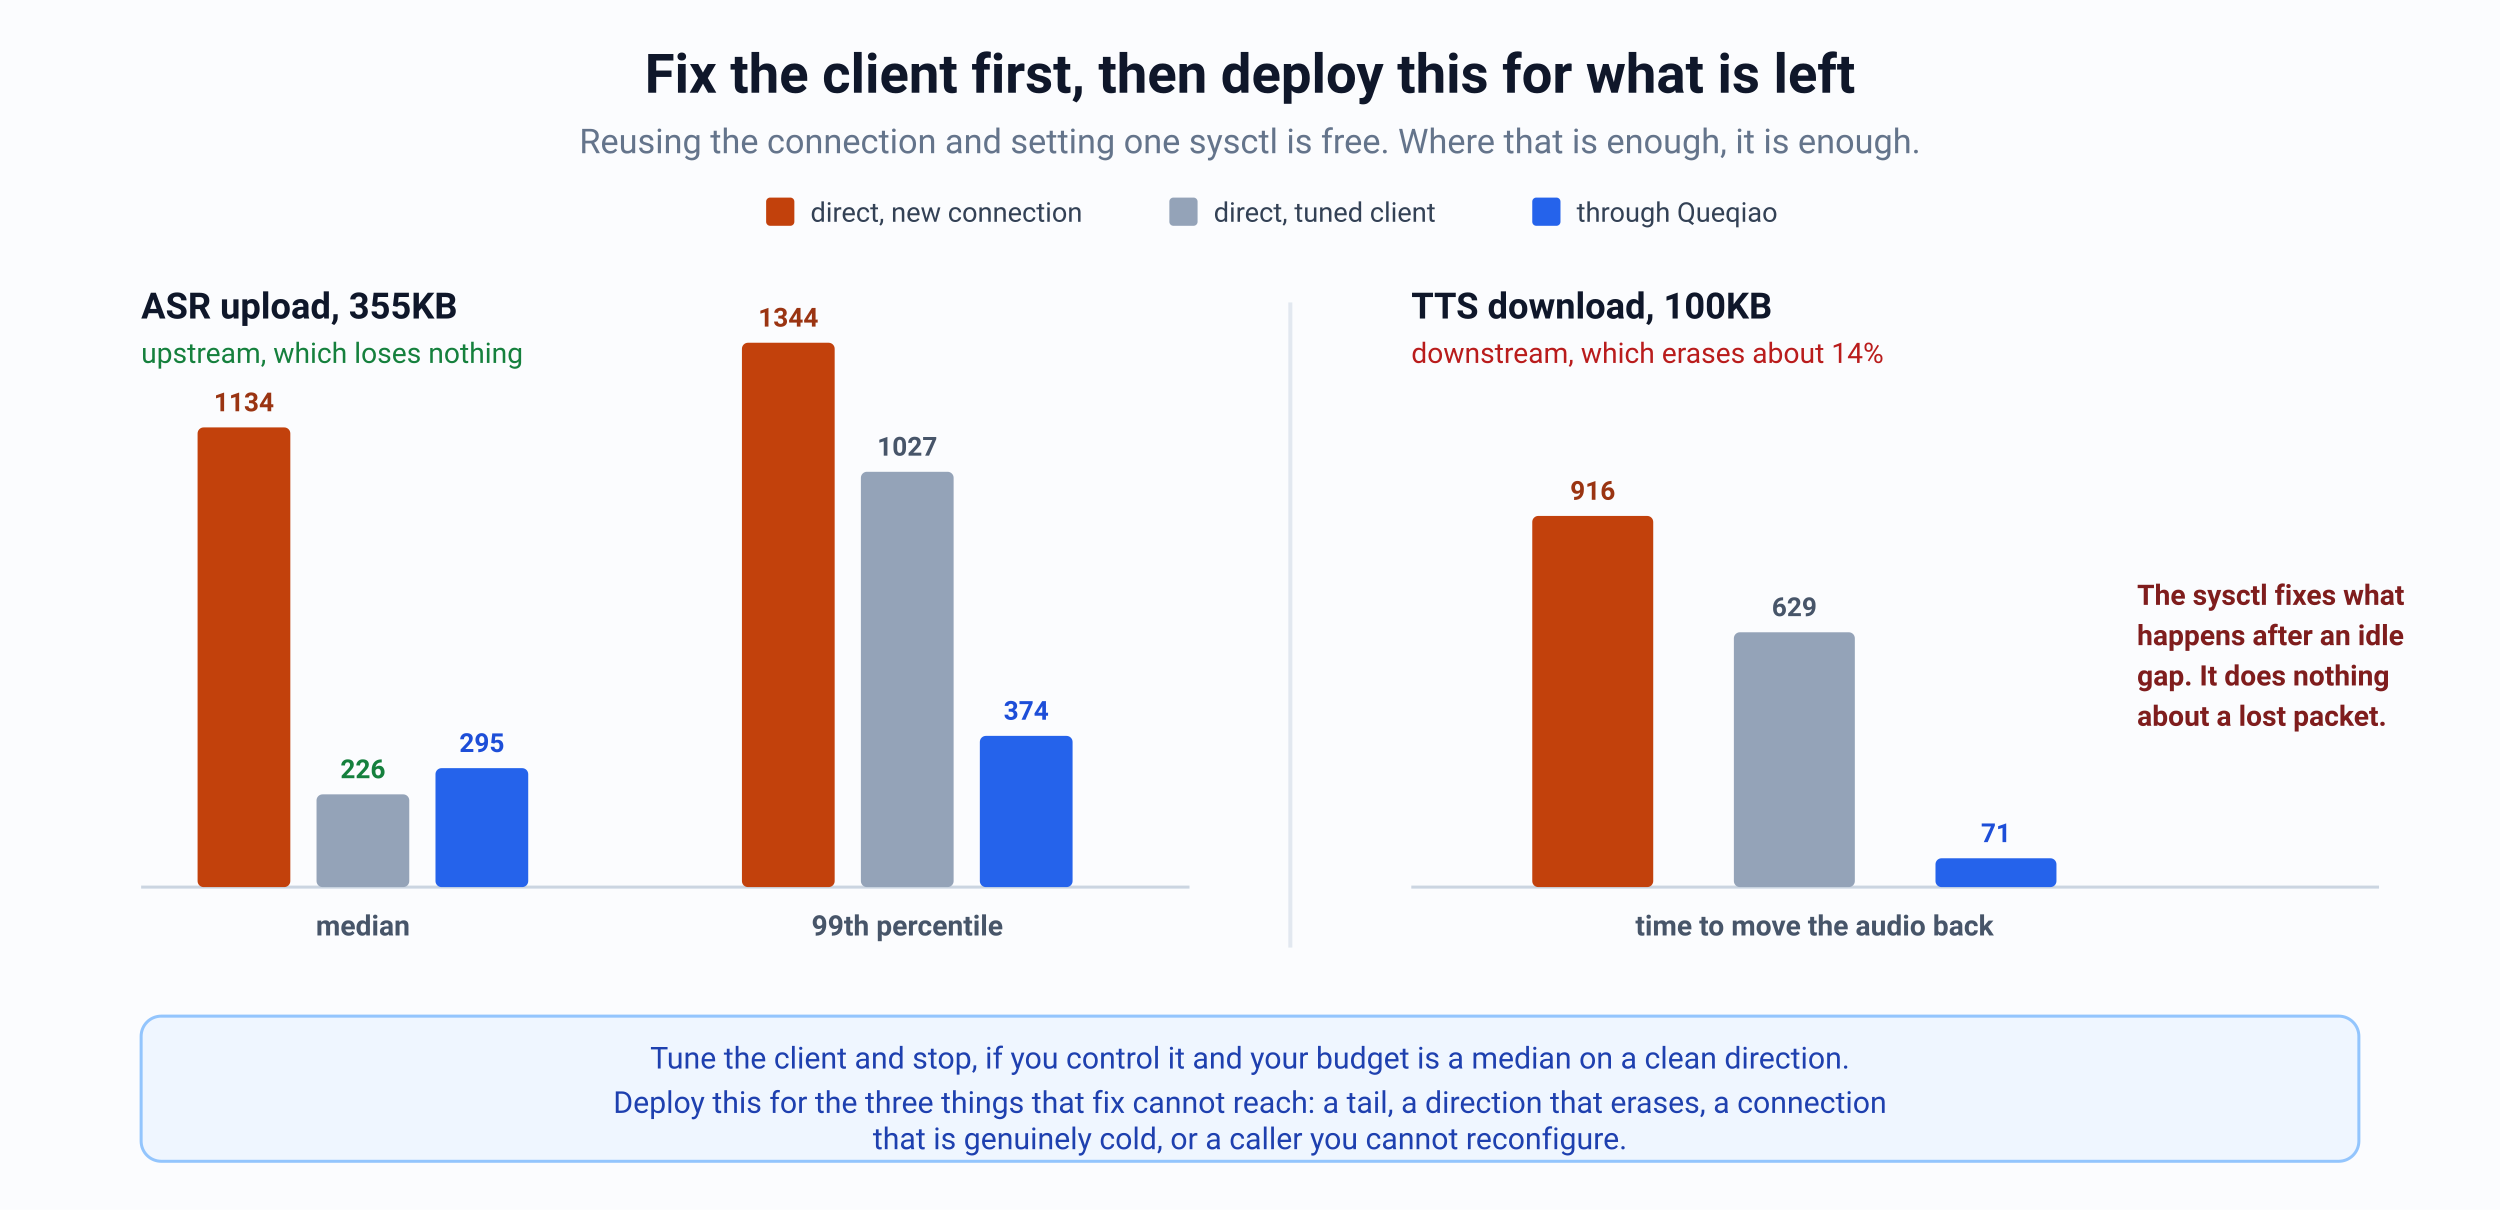
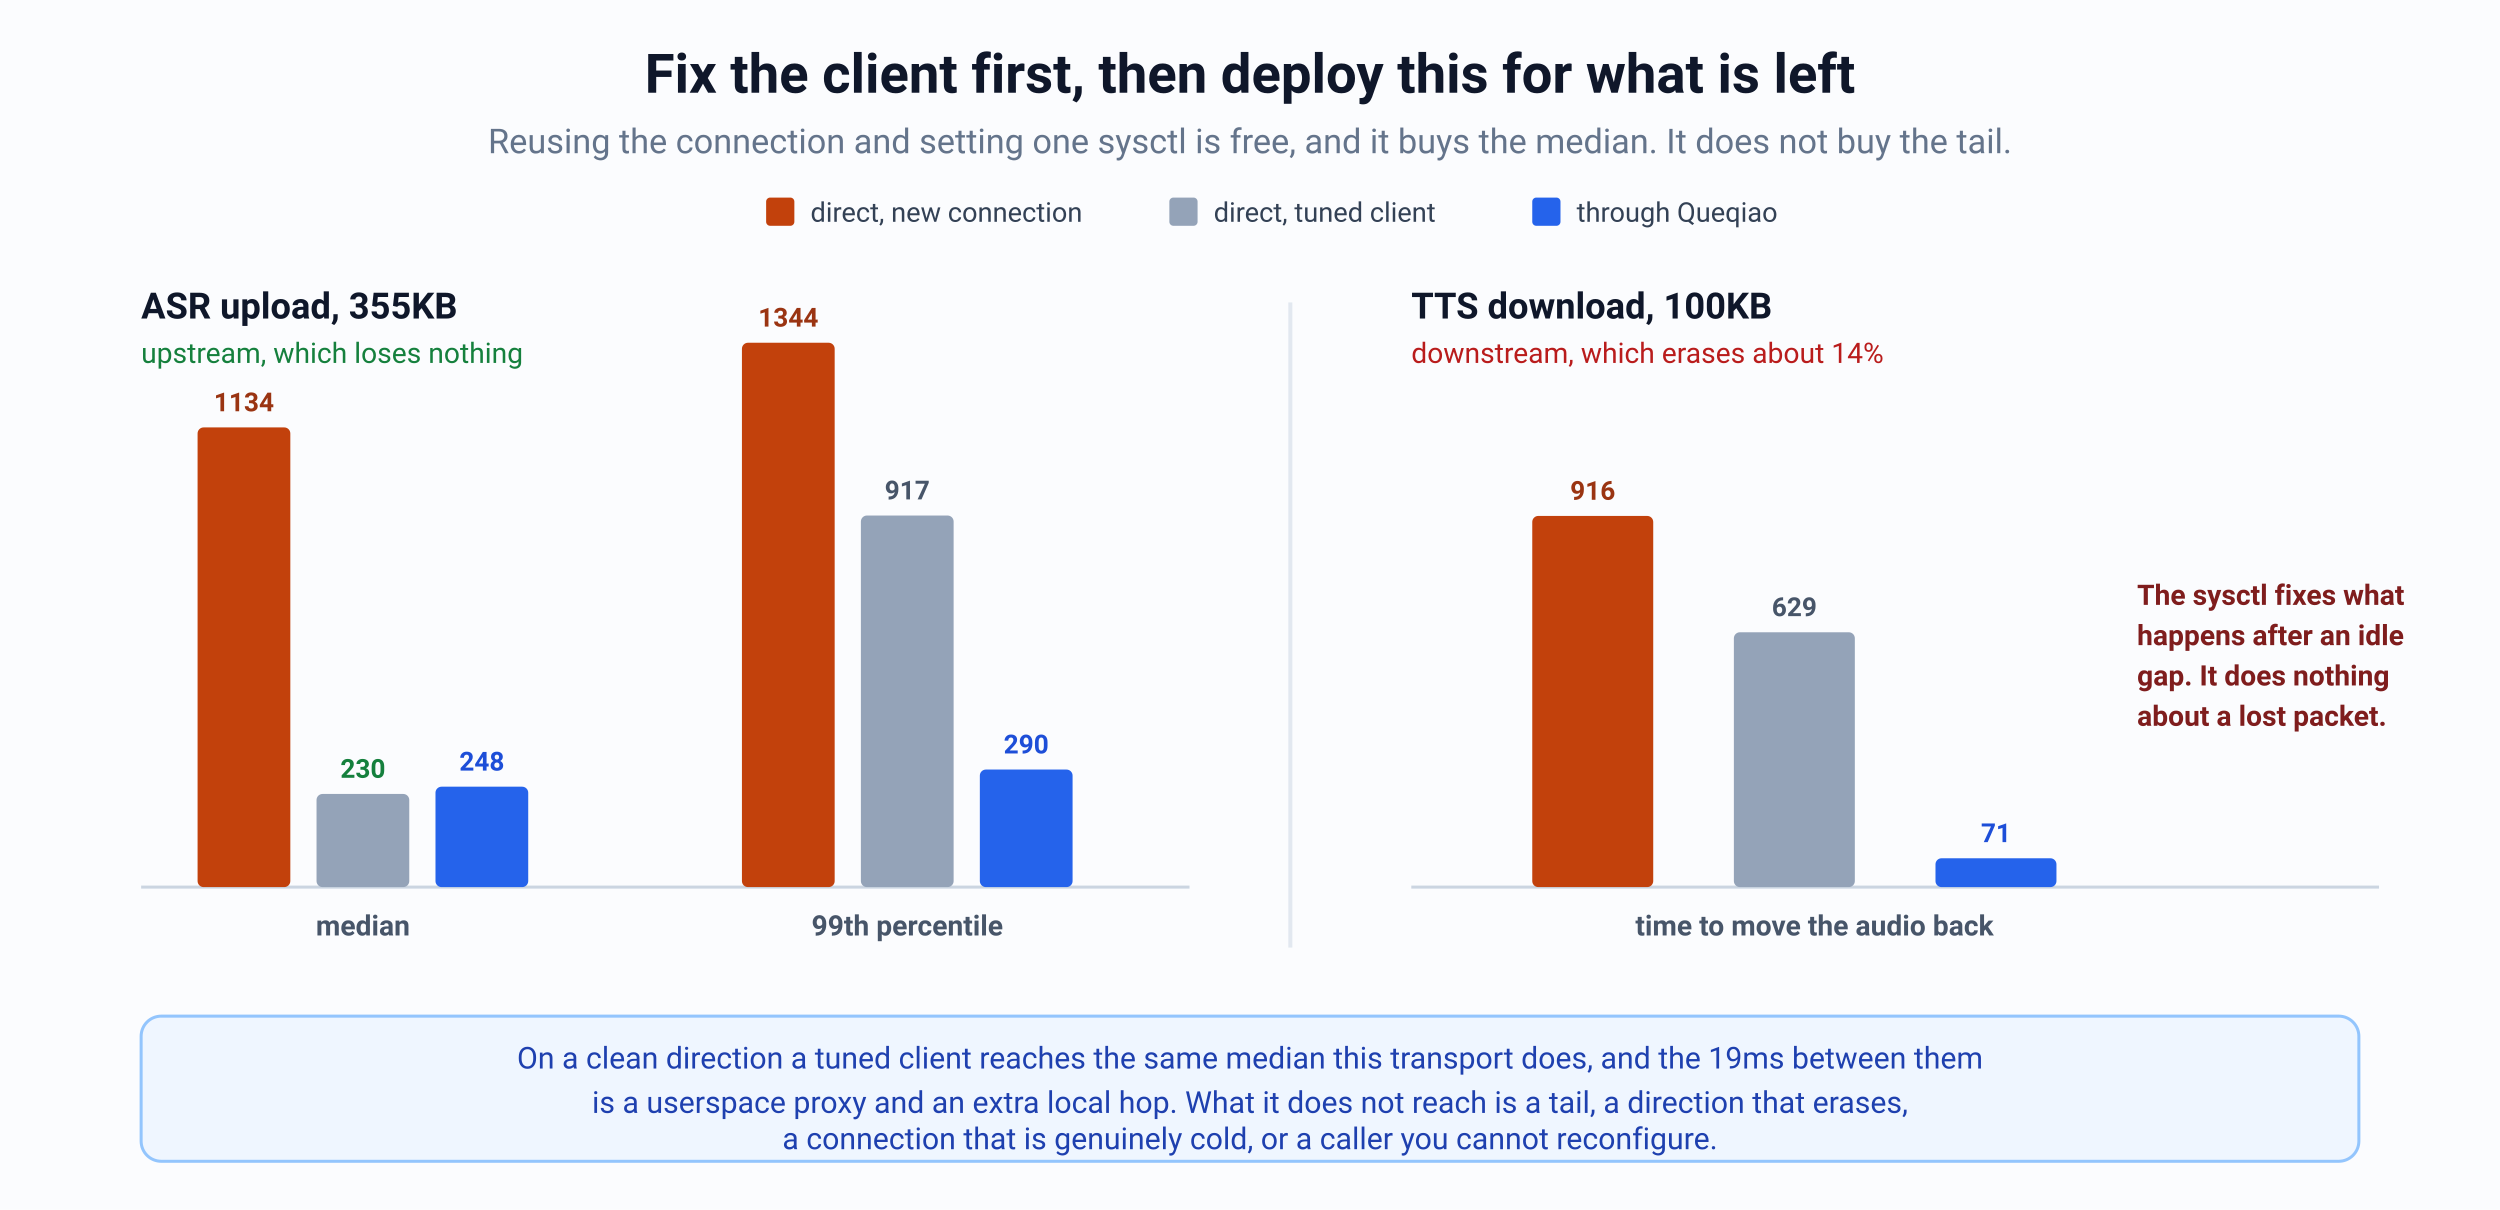
- <svg xmlns="http://www.w3.org/2000/svg" viewBox="0 0 1240 600" width="1240" height="600" font-family="-apple-system, BlinkMacSystemFont, 'Segoe UI', Roboto, Helvetica, Arial, sans-serif" role="img" aria-label="Two grouped bar charts comparing three arms. On the speech recognition upload, which runs on the clean direction, a tuned direct client reaches 226 milliseconds at the median and beats Queqiao's 295, but its 99th percentile is 1027 against Queqiao's 374. On the speech synthesis download, which runs on the direction that erases 14 percent of packets, tuning the client moves 916 milliseconds only to 629, while Queqiao is 71.">
+ <svg xmlns="http://www.w3.org/2000/svg" viewBox="0 0 1240 600" width="1240" height="600" font-family="-apple-system, BlinkMacSystemFont, 'Segoe UI', Roboto, Helvetica, Arial, sans-serif" role="img" aria-label="Two grouped bar charts comparing three arms. On the speech recognition upload, which runs on the clean direction, a tuned direct client reaches 230 milliseconds at the median against Queqiao's 248, but its 99th percentile is 917 against Queqiao's 290. On the speech synthesis download, which runs on the direction that erases 14 percent of packets, tuning the client moves 916 milliseconds only to 629, while Queqiao is 71.">
  <rect x="0" y="0" width="1240" height="600" fill="#FBFCFE" />
  <text x="620" y="46" text-anchor="middle" font-size="27" font-weight="700" fill="#0F172A">Fix the client first, then deploy this for what is left</text>
-   <text x="620" y="76" text-anchor="middle" font-size="17" fill="#64748B">Reusing the connection and setting one sysctl is free. Where that is enough, it is enough.</text>
+   <text x="620" y="76" text-anchor="middle" font-size="17" fill="#64748B">Reusing the connection and setting one sysctl is free, and it buys the median. It does not buy the tail.</text>
  <rect x="380" y="98" width="14" height="14" rx="2" fill="#C2410C" />
  <text x="402" y="110" font-size="13.5" fill="#334155">direct, new connection</text>
  <rect x="580" y="98" width="14" height="14" rx="2" fill="#94A3B8" />
  <text x="602" y="110" font-size="13.5" fill="#334155">direct, tuned client</text>
  <rect x="760" y="98" width="14" height="14" rx="2" fill="#2563EB" />
  <text x="782" y="110" font-size="13.5" fill="#334155">through Queqiao</text>
  <text x="70" y="158" font-size="18" font-weight="700" fill="#0F172A">ASR upload, 355KB</text>
  <text x="70" y="180" font-size="14" fill="#15803D">upstream, which loses nothing</text>
  <line x1="70" y1="440" x2="590" y2="440" stroke="#CBD5E1" stroke-width="1.5" />
  <text x="180" y="464" text-anchor="middle" font-size="14" font-weight="600" fill="#475569">median</text>
  <rect x="98" y="212" width="46" height="228" rx="3" fill="#C2410C" />
  <text x="121" y="204" text-anchor="middle" font-size="13" font-weight="600" fill="#9A3412">1134</text>
-   <rect x="157" y="394" width="46" height="46" rx="3" fill="#94A3B8" />
-   <text x="180" y="386" text-anchor="middle" font-size="13" font-weight="700" fill="#15803D">226</text>
-   <rect x="216" y="381" width="46" height="59" rx="3" fill="#2563EB" />
-   <text x="239" y="373" text-anchor="middle" font-size="13" font-weight="600" fill="#1D4ED8">295</text>
+   <rect x="157" y="393.8" width="46" height="46.2" rx="3" fill="#94A3B8" />
+   <text x="180" y="385.8" text-anchor="middle" font-size="13" font-weight="700" fill="#15803D">230</text>
+   <rect x="216" y="390.2" width="46" height="49.8" rx="3" fill="#2563EB" />
+   <text x="239" y="382.2" text-anchor="middle" font-size="13" font-weight="600" fill="#1D4ED8">248</text>
  <text x="450" y="464" text-anchor="middle" font-size="14" font-weight="600" fill="#475569">99th percentile</text>
  <rect x="368" y="170" width="46" height="270" rx="3" fill="#C2410C" />
  <text x="391" y="162" text-anchor="middle" font-size="13" font-weight="600" fill="#9A3412">1344</text>
-   <rect x="427" y="234" width="46" height="206" rx="3" fill="#94A3B8" />
-   <text x="450" y="226" text-anchor="middle" font-size="13" font-weight="600" fill="#475569">1027</text>
-   <rect x="486" y="365" width="46" height="75" rx="3" fill="#2563EB" />
-   <text x="509" y="357" text-anchor="middle" font-size="13" font-weight="700" fill="#1D4ED8">374</text>
+   <rect x="427" y="255.7" width="46" height="184.3" rx="3" fill="#94A3B8" />
+   <text x="450" y="247.7" text-anchor="middle" font-size="13" font-weight="600" fill="#475569">917</text>
+   <rect x="486" y="381.7" width="46" height="58.3" rx="3" fill="#2563EB" />
+   <text x="509" y="373.7" text-anchor="middle" font-size="13" font-weight="700" fill="#1D4ED8">290</text>
  <line x1="640" y1="150" x2="640" y2="470" stroke="#E2E8F0" stroke-width="2" />
  <text x="700" y="158" font-size="18" font-weight="700" fill="#0F172A">TTS download, 100KB</text>
  <text x="700" y="180" font-size="14" fill="#B91C1C">downstream, which erases about 14%</text>
  <line x1="700" y1="440" x2="1180" y2="440" stroke="#CBD5E1" stroke-width="1.5" />
  <text x="900" y="464" text-anchor="middle" font-size="14" font-weight="600" fill="#475569">time to move the audio back</text>
  <rect x="760" y="255.9" width="60" height="184.1" rx="3" fill="#C2410C" />
  <text x="790" y="247.9" text-anchor="middle" font-size="13" font-weight="600" fill="#9A3412">916</text>
  <rect x="860" y="313.6" width="60" height="126.4" rx="3" fill="#94A3B8" />
  <text x="890" y="305.6" text-anchor="middle" font-size="13" font-weight="600" fill="#475569">629</text>
  <rect x="960" y="425.7" width="60" height="14.3" rx="3" fill="#2563EB" />
  <text x="990" y="417.7" text-anchor="middle" font-size="13" font-weight="700" fill="#1D4ED8">71</text>
  <text x="1060" y="300" font-size="14" font-weight="600" fill="#7F1D1D">The sysctl fixes what</text>
  <text x="1060" y="320" font-size="14" font-weight="600" fill="#7F1D1D">happens after an idle</text>
  <text x="1060" y="340" font-size="14" font-weight="600" fill="#7F1D1D">gap. It does nothing</text>
  <text x="1060" y="360" font-size="14" font-weight="600" fill="#7F1D1D">about a lost packet.</text>
  <rect x="70" y="504" width="1100" height="72" rx="10" fill="#EFF6FF" stroke="#93C5FD" stroke-width="1.5" />
-   <text x="620" y="530" text-anchor="middle" font-size="15" fill="#1E40AF">Tune the client and stop, if you control it and your budget is a median on a clean direction.</text>
-   <text x="620" y="552" text-anchor="middle" font-size="15" fill="#1E40AF">Deploy this for the three things that fix cannot reach: a tail, a direction that erases, a connection</text>
-   <text x="620" y="570" text-anchor="middle" font-size="15" fill="#1E40AF">that is genuinely cold, or a caller you cannot reconfigure.</text>
+   <text x="620" y="530" text-anchor="middle" font-size="15" fill="#1E40AF">On a clean direction a tuned client reaches the same median this transport does, and the 19ms between them</text>
+   <text x="620" y="552" text-anchor="middle" font-size="15" fill="#1E40AF">is a userspace proxy and an extra local hop. What it does not reach is a tail, a direction that erases,</text>
+   <text x="620" y="570" text-anchor="middle" font-size="15" fill="#1E40AF">a connection that is genuinely cold, or a caller you cannot reconfigure.</text>
</svg>
